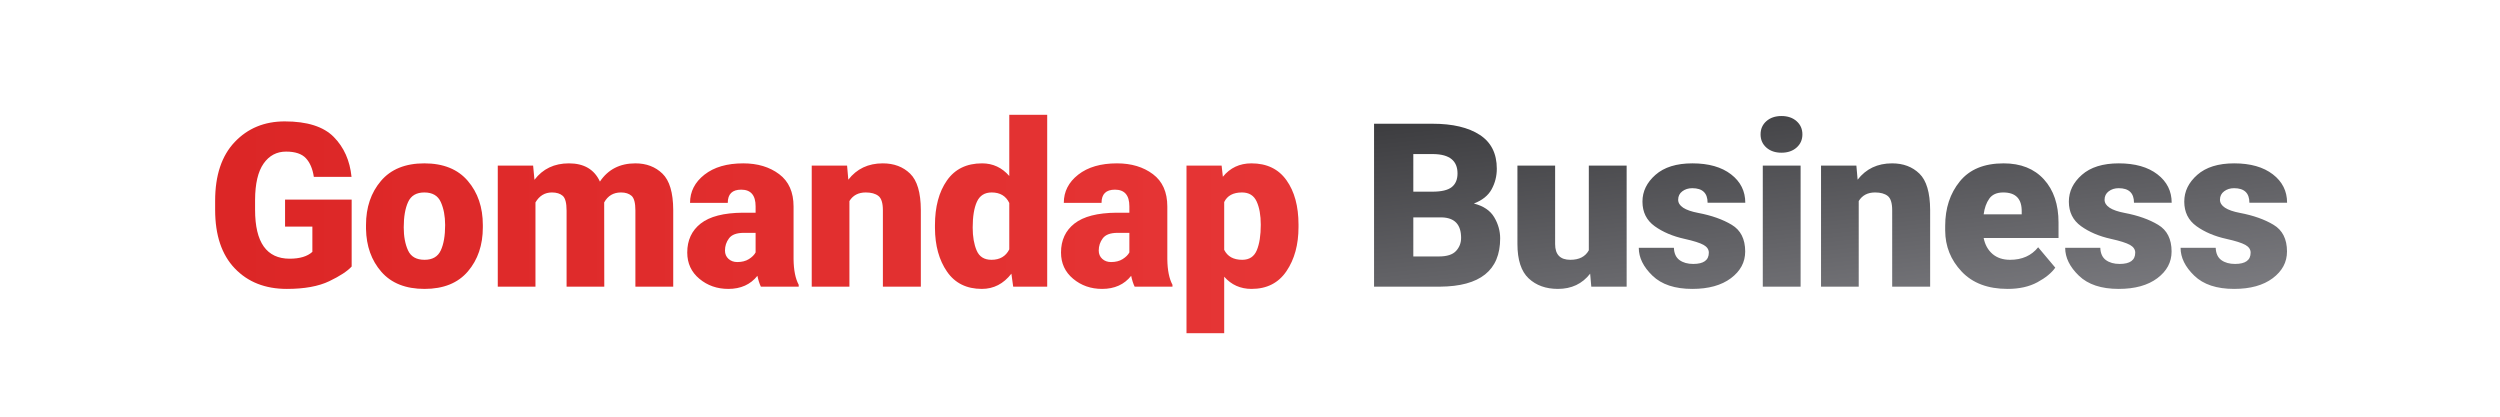
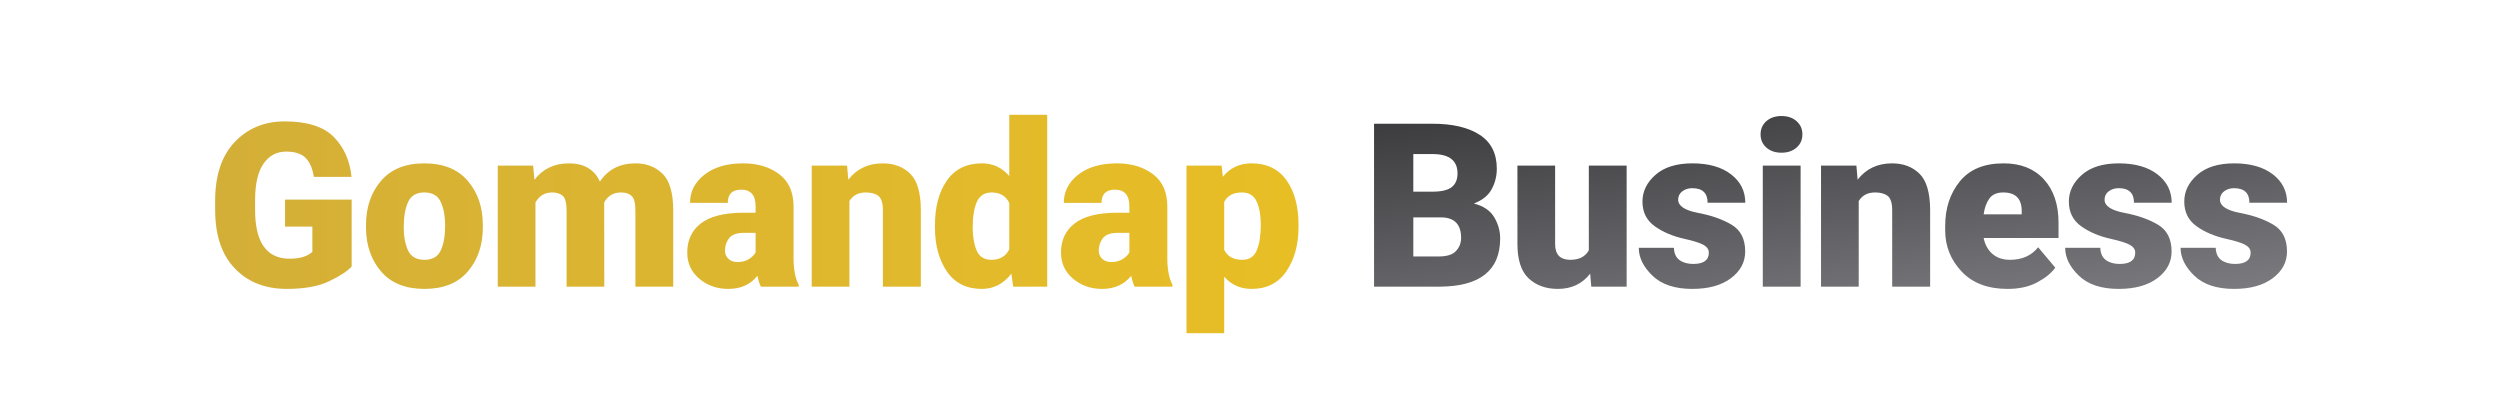
<svg xmlns="http://www.w3.org/2000/svg" viewBox="0 0 1200 200">
  <defs>
    <linearGradient id="brandGradient" x1="0%" y1="0%" x2="100%" y2="0%">
-       <stop offset="0%" stop-color="#DC2626" />
-       <stop offset="100%" stop-color="#EF4444" />
+       <stop offset="0%" stop-color="#D4AF37" />
+       <stop offset="100%" stop-color="#FACC15" />
    </linearGradient>
    <linearGradient id="businessGradient" x1="0%" y1="0%" x2="100%" y2="100%">
      <stop offset="0%" stop-color="#1D1D1F" />
      <stop offset="100%" stop-color="#86868B" />
    </linearGradient>
    <linearGradient id="adminGradient" x1="0%" y1="0%" x2="100%" y2="100%">
      <stop offset="0%" stop-color="#1D1D1F" />
      <stop offset="100%" stop-color="#86868B" />
    </linearGradient>
  </defs>
  <text x="50%" y="50%" font-family="system-ui, -apple-system, BlinkMacSystemFont, 'Segoe UI', Roboto, sans-serif" font-size="110" font-weight="900" text-anchor="middle" dominant-baseline="central" letter-spacing="-1">
    <tspan fill="url(#brandGradient)">Gomandap</tspan>
    <tspan fill="url(#businessGradient)">Business</tspan>
  </text>
</svg>
